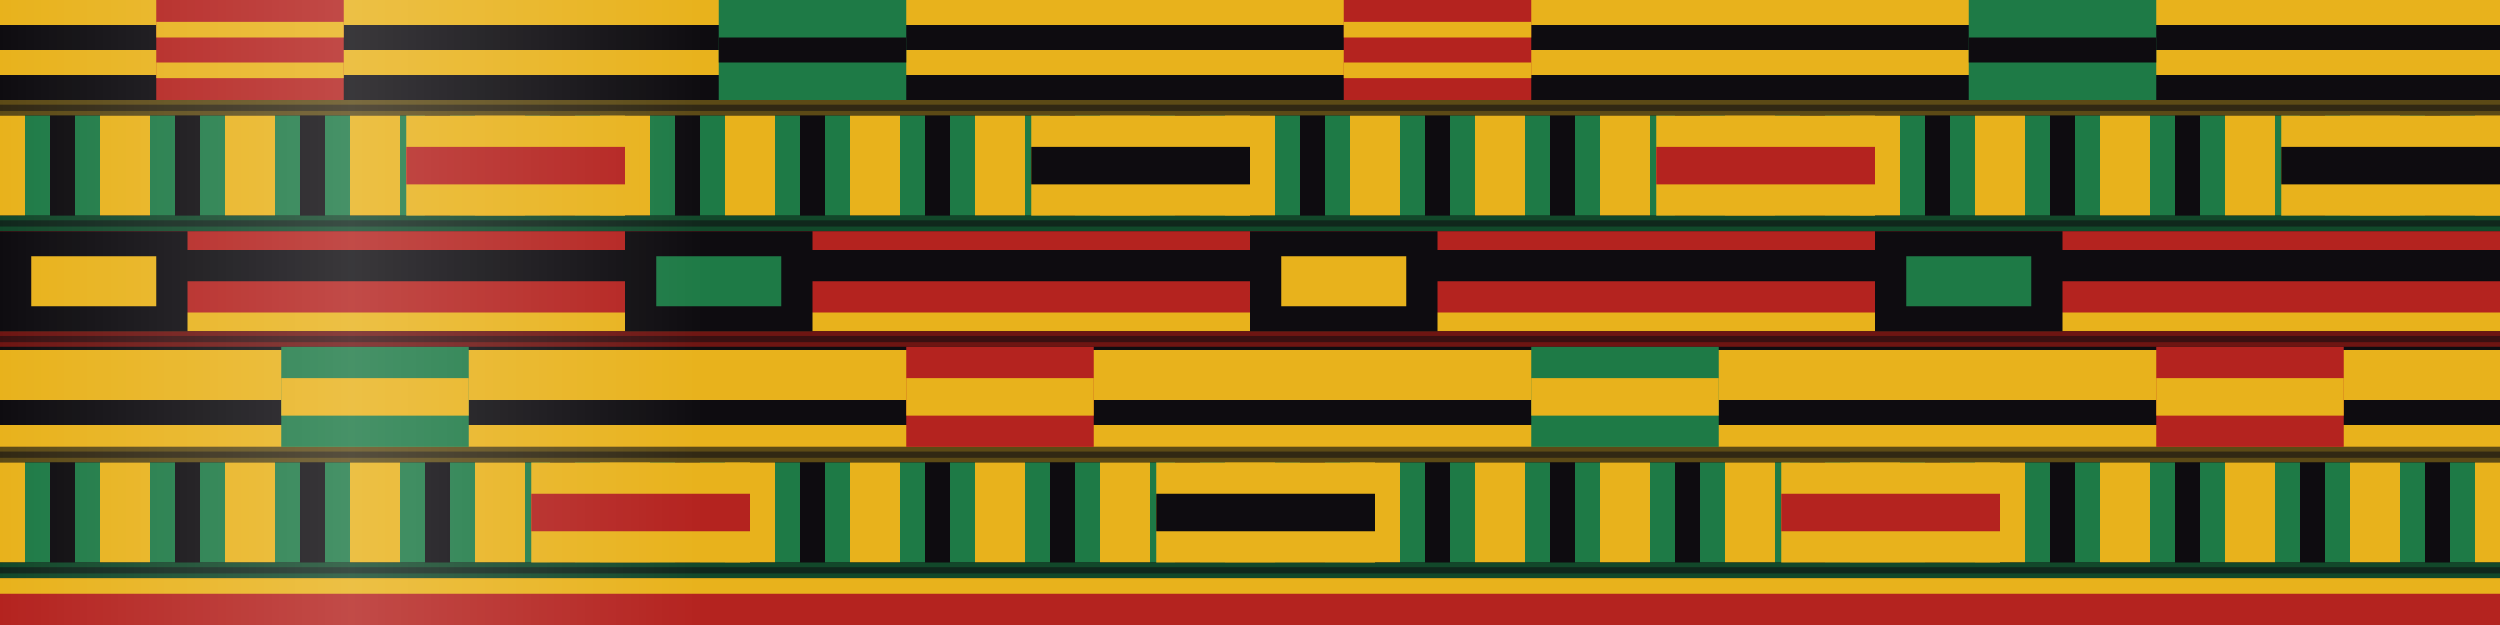
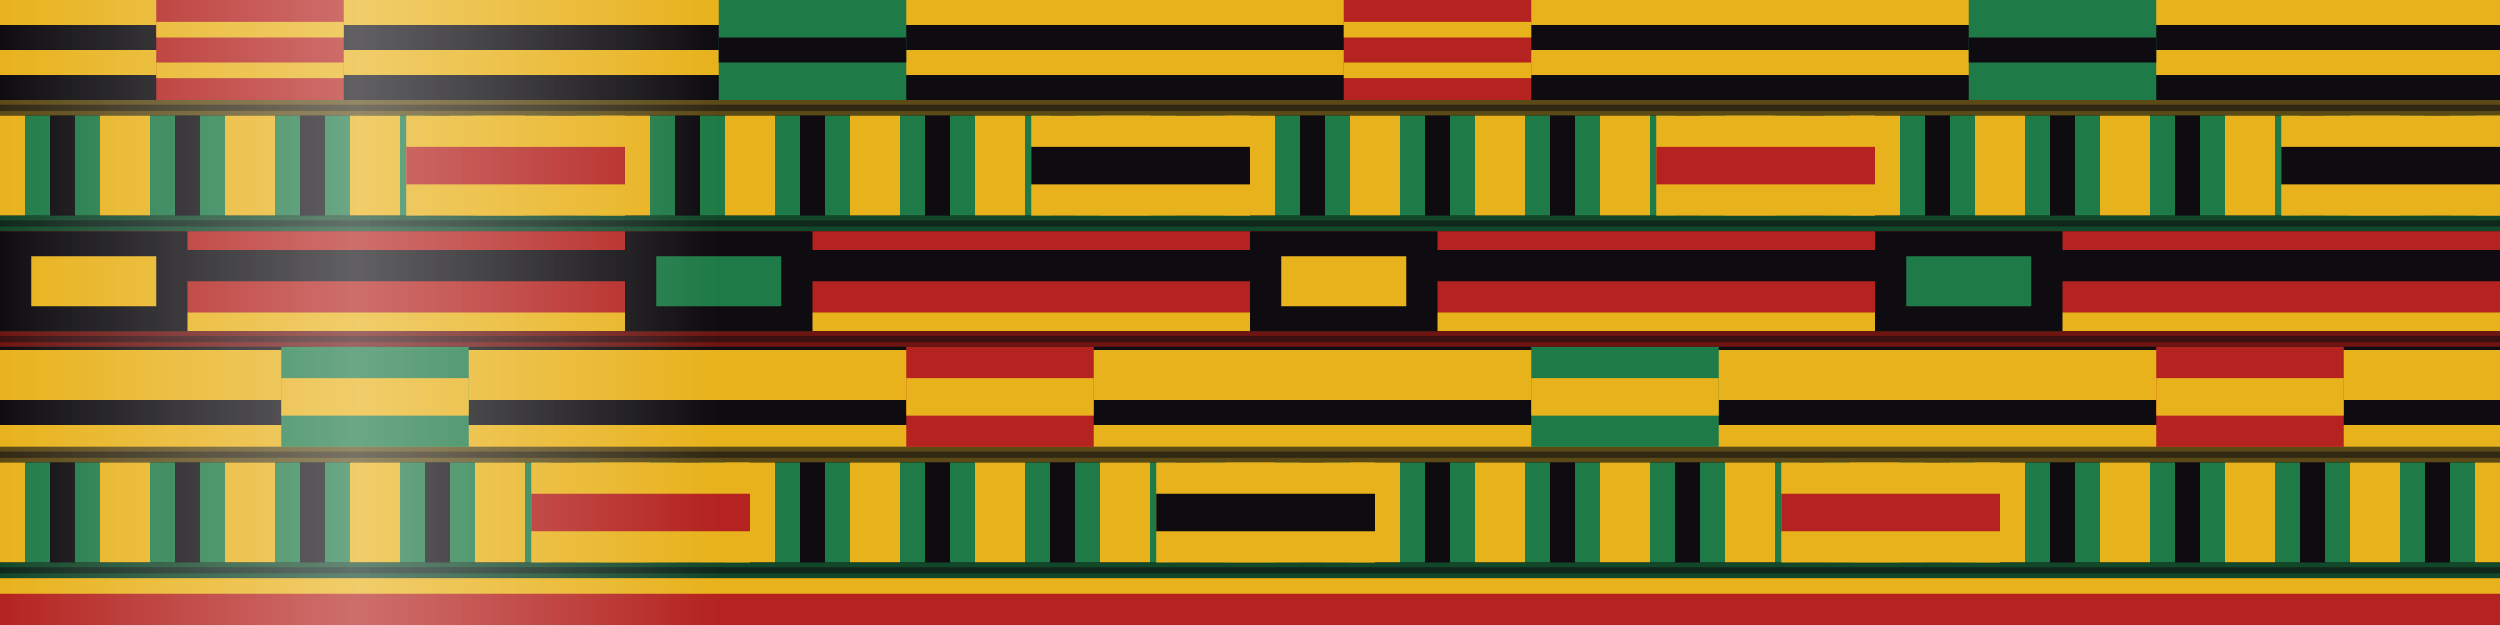
<svg xmlns="http://www.w3.org/2000/svg" viewBox="0 0 160 40" width="1600" height="400" role="presentation" preserveAspectRatio="xMidYMid slice">
  <style>
+     .sheen { animation: sweep 14s ease-in-out infinite }
+     @keyframes sweep { 0%,100% { transform: translateX(-46px) }
+                        50% { transform: translateX(206px) } }
+     .weft { animation: settle 11s ease-in-out infinite alternate;
+             transform-box: view-box; transform-origin: 80px 20px }
+     @keyframes settle { from { transform: skewY(-.35deg) scaleY(1) }
+                         to { transform: skewY(.35deg) scaleY(1.012) } }
+     @media (prefers-reduced-motion: reduce) { .sheen, .weft { animation: none } }
+   </style>
+   <defs>
+     <linearGradient id="kentesheen" x1="0" y1="0" x2="1" y2="0">
+       <stop offset="0%" stop-color="#fff" stop-opacity="0" />
+       <stop offset="50%" stop-color="#fff" stop-opacity=".2" />
+       <stop offset="100%" stop-color="#fff" stop-opacity="0" />
+     </linearGradient>
+   </defs>
+   <g class="weft">
+     <style>
    .sheen { animation: sweep 15s ease-in-out infinite }
    @keyframes sweep { 0%,100% { transform: translateX(-44.8px) }
                       50% { transform: translateX(169px) } }
    @media (prefers-reduced-motion: reduce) { .sheen { animation: none; opacity: 0 } }
  </style>
-   <defs>
-     <linearGradient id="sheenband" x1="0" y1="0" x2="1" y2="0">
-       <stop offset="0%" stop-color="#fff" stop-opacity="0" />
-       <stop offset="50%" stop-color="#fff" stop-opacity=".18" />
-       <stop offset="100%" stop-color="#fff" stop-opacity="0" />
-     </linearGradient>
-     <pattern id="warpA" width="8" height="8" patternUnits="userSpaceOnUse">
-       <rect width="8" height="8" fill="#0E0C10" />
-       <rect x="0" y="0" width="8" height="1.6" fill="#E8B21C" />
-       <rect x="0" y="3.2" width="8" height="1.6" fill="#E8B21C" />
-       <rect x="0" y="6.4" width="8" height="1.6" fill="#E8B21C" />
-     </pattern>
-     <pattern id="warpB" width="8" height="8" patternUnits="userSpaceOnUse">
-       <rect width="8" height="8" fill="#1E7A46" />
-       <rect x="0" y="0" width="1.6" height="8" fill="#E8B21C" />
-       <rect x="3.2" y="0" width="1.6" height="8" fill="#0E0C10" />
-       <rect x="6.4" y="0" width="1.6" height="8" fill="#E8B21C" />
-     </pattern>
-     <pattern id="warpC" width="8" height="8" patternUnits="userSpaceOnUse">
-       <rect width="8" height="8" fill="#B4231F" />
-       <rect x="0" y="0" width="8" height="2" fill="#0E0C10" />
-       <rect x="0" y="4" width="8" height="2" fill="#E8B21C" />
-     </pattern>
-   </defs>
-   <rect width="160" height="40" fill="#0E0C10" />
-   <g>
-     <rect x="0" y="0" width="160" height="6.4" fill="url(#warpA)" />
-     <rect x="0" y="6.4" width="160" height="1" fill="#5C4A16" />
-     <rect x="0" y="7.4" width="160" height="6.4" fill="url(#warpB)" />
-     <rect x="0" y="13.8" width="160" height="1" fill="#12482A" />
-     <rect x="0" y="14.8" width="160" height="6.4" fill="url(#warpC)" />
-     <rect x="0" y="21.2" width="160" height="1" fill="#6E1512" />
-     <rect x="0" y="22.2" width="160" height="6.4" fill="url(#warpA)" />
-     <rect x="0" y="28.6" width="160" height="1" fill="#5C4A16" />
-     <rect x="0" y="29.6" width="160" height="6.4" fill="url(#warpB)" />
-     <rect x="0" y="36" width="160" height="1" fill="#12482A" />
-     <rect x="0" y="37" width="160" height="3" fill="url(#warpC)" />
+     <defs>
+       <linearGradient id="sheenband" x1="0" y1="0" x2="1" y2="0">
+         <stop offset="0%" stop-color="#fff" stop-opacity="0" />
+         <stop offset="50%" stop-color="#fff" stop-opacity=".18" />
+         <stop offset="100%" stop-color="#fff" stop-opacity="0" />
+       </linearGradient>
+       <pattern id="warpA" width="8" height="8" patternUnits="userSpaceOnUse">
+         <rect width="8" height="8" fill="#0E0C10" />
+         <rect x="0" y="0" width="8" height="1.6" fill="#E8B21C" />
+         <rect x="0" y="3.2" width="8" height="1.6" fill="#E8B21C" />
+         <rect x="0" y="6.4" width="8" height="1.6" fill="#E8B21C" />
+       </pattern>
+       <pattern id="warpB" width="8" height="8" patternUnits="userSpaceOnUse">
+         <rect width="8" height="8" fill="#1E7A46" />
+         <rect x="0" y="0" width="1.6" height="8" fill="#E8B21C" />
+         <rect x="3.2" y="0" width="1.6" height="8" fill="#0E0C10" />
+         <rect x="6.4" y="0" width="1.6" height="8" fill="#E8B21C" />
+       </pattern>
+       <pattern id="warpC" width="8" height="8" patternUnits="userSpaceOnUse">
+         <rect width="8" height="8" fill="#B4231F" />
+         <rect x="0" y="0" width="8" height="2" fill="#0E0C10" />
+         <rect x="0" y="4" width="8" height="2" fill="#E8B21C" />
+       </pattern>
+     </defs>
+     <rect width="160" height="40" fill="#0E0C10" />
+     <g>
+       <rect x="0" y="0" width="160" height="6.4" fill="url(#warpA)" />
+       <rect x="0" y="6.4" width="160" height="1" fill="#5C4A16" />
+       <rect x="0" y="7.4" width="160" height="6.4" fill="url(#warpB)" />
+       <rect x="0" y="13.8" width="160" height="1" fill="#12482A" />
+       <rect x="0" y="14.8" width="160" height="6.4" fill="url(#warpC)" />
+       <rect x="0" y="21.2" width="160" height="1" fill="#6E1512" />
+       <rect x="0" y="22.2" width="160" height="6.4" fill="url(#warpA)" />
+       <rect x="0" y="28.6" width="160" height="1" fill="#5C4A16" />
+       <rect x="0" y="29.6" width="160" height="6.4" fill="url(#warpB)" />
+       <rect x="0" y="36" width="160" height="1" fill="#12482A" />
+       <rect x="0" y="37" width="160" height="3" fill="url(#warpC)" />
+     </g>
+     <g>
+       <rect x="10" y="0" width="12" height="6.4" fill="#B4231F" />
+       <rect x="10" y="1.4" width="12" height="1" fill="#E8B21C" />
+       <rect x="10" y="4" width="12" height="1" fill="#E8B21C" />
+       <rect x="46" y="0" width="12" height="6.4" fill="#1E7A46" />
+       <rect x="46" y="2.4" width="12" height="1.6" fill="#0E0C10" />
+       <rect x="86" y="0" width="12" height="6.4" fill="#B4231F" />
+       <rect x="86" y="1.4" width="12" height="1" fill="#E8B21C" />
+       <rect x="86" y="4" width="12" height="1" fill="#E8B21C" />
+       <rect x="126" y="0" width="12" height="6.4" fill="#1E7A46" />
+       <rect x="126" y="2.4" width="12" height="1.6" fill="#0E0C10" />
+       <rect x="26" y="7.4" width="14" height="6.4" fill="#E8B21C" />
+       <rect x="26" y="9.4" width="14" height="2.4" fill="#B4231F" />
+       <rect x="66" y="7.4" width="14" height="6.4" fill="#E8B21C" />
+       <rect x="66" y="9.4" width="14" height="2.4" fill="#0E0C10" />
+       <rect x="106" y="7.4" width="14" height="6.4" fill="#E8B21C" />
+       <rect x="106" y="9.4" width="14" height="2.4" fill="#B4231F" />
+       <rect x="146" y="7.4" width="14" height="6.4" fill="#E8B21C" />
+       <rect x="146" y="9.4" width="14" height="2.4" fill="#0E0C10" />
+       <rect x="0" y="14.8" width="12" height="6.4" fill="#0E0C10" />
+       <rect x="2" y="16.4" width="8" height="3.2" fill="#E8B21C" />
+       <rect x="40" y="14.8" width="12" height="6.4" fill="#0E0C10" />
+       <rect x="42" y="16.4" width="8" height="3.2" fill="#1E7A46" />
+       <rect x="80" y="14.8" width="12" height="6.4" fill="#0E0C10" />
+       <rect x="82" y="16.4" width="8" height="3.2" fill="#E8B21C" />
+       <rect x="120" y="14.8" width="12" height="6.4" fill="#0E0C10" />
+       <rect x="122" y="16.4" width="8" height="3.2" fill="#1E7A46" />
+       <rect x="18" y="22.2" width="12" height="6.4" fill="#1E7A46" />
+       <rect x="18" y="24.2" width="12" height="2.4" fill="#E8B21C" />
+       <rect x="58" y="22.2" width="12" height="6.4" fill="#B4231F" />
+       <rect x="58" y="24.2" width="12" height="2.4" fill="#E8B21C" />
+       <rect x="98" y="22.2" width="12" height="6.4" fill="#1E7A46" />
+       <rect x="98" y="24.2" width="12" height="2.4" fill="#E8B21C" />
+       <rect x="138" y="22.2" width="12" height="6.4" fill="#B4231F" />
+       <rect x="138" y="24.2" width="12" height="2.4" fill="#E8B21C" />
+       <rect x="34" y="29.6" width="14" height="6.4" fill="#E8B21C" />
+       <rect x="34" y="31.6" width="14" height="2.4" fill="#B4231F" />
+       <rect x="74" y="29.6" width="14" height="6.4" fill="#E8B21C" />
+       <rect x="74" y="31.6" width="14" height="2.4" fill="#0E0C10" />
+       <rect x="114" y="29.6" width="14" height="6.4" fill="#E8B21C" />
+       <rect x="114" y="31.6" width="14" height="2.4" fill="#B4231F" />
+     </g>
+     <g stroke="#0E0C10" stroke-width=".4" opacity=".55">
+       <path d="M0 6.9 L160 6.9" />
+       <path d="M0 14.3 L160 14.3" />
+       <path d="M0 21.7 L160 21.7" />
+       <path d="M0 29.1 L160 29.1" />
+       <path d="M0 36.5 L160 36.5" />
+     </g>
+     <rect class="sheen" x="0" y="0" width="45" height="40" fill="url(#sheenband)" />
  </g>
-   <g>
-     <rect x="10" y="0" width="12" height="6.4" fill="#B4231F" />
-     <rect x="10" y="1.4" width="12" height="1" fill="#E8B21C" />
-     <rect x="10" y="4" width="12" height="1" fill="#E8B21C" />
-     <rect x="46" y="0" width="12" height="6.4" fill="#1E7A46" />
-     <rect x="46" y="2.4" width="12" height="1.6" fill="#0E0C10" />
-     <rect x="86" y="0" width="12" height="6.4" fill="#B4231F" />
-     <rect x="86" y="1.4" width="12" height="1" fill="#E8B21C" />
-     <rect x="86" y="4" width="12" height="1" fill="#E8B21C" />
-     <rect x="126" y="0" width="12" height="6.4" fill="#1E7A46" />
-     <rect x="126" y="2.4" width="12" height="1.6" fill="#0E0C10" />
-     <rect x="26" y="7.4" width="14" height="6.4" fill="#E8B21C" />
-     <rect x="26" y="9.4" width="14" height="2.4" fill="#B4231F" />
-     <rect x="66" y="7.4" width="14" height="6.4" fill="#E8B21C" />
-     <rect x="66" y="9.4" width="14" height="2.4" fill="#0E0C10" />
-     <rect x="106" y="7.4" width="14" height="6.4" fill="#E8B21C" />
-     <rect x="106" y="9.4" width="14" height="2.4" fill="#B4231F" />
-     <rect x="146" y="7.4" width="14" height="6.4" fill="#E8B21C" />
-     <rect x="146" y="9.4" width="14" height="2.4" fill="#0E0C10" />
-     <rect x="0" y="14.8" width="12" height="6.4" fill="#0E0C10" />
-     <rect x="2" y="16.4" width="8" height="3.2" fill="#E8B21C" />
-     <rect x="40" y="14.8" width="12" height="6.4" fill="#0E0C10" />
-     <rect x="42" y="16.4" width="8" height="3.2" fill="#1E7A46" />
-     <rect x="80" y="14.8" width="12" height="6.4" fill="#0E0C10" />
-     <rect x="82" y="16.4" width="8" height="3.2" fill="#E8B21C" />
-     <rect x="120" y="14.8" width="12" height="6.4" fill="#0E0C10" />
-     <rect x="122" y="16.4" width="8" height="3.2" fill="#1E7A46" />
-     <rect x="18" y="22.2" width="12" height="6.4" fill="#1E7A46" />
-     <rect x="18" y="24.2" width="12" height="2.4" fill="#E8B21C" />
-     <rect x="58" y="22.2" width="12" height="6.4" fill="#B4231F" />
-     <rect x="58" y="24.2" width="12" height="2.4" fill="#E8B21C" />
-     <rect x="98" y="22.2" width="12" height="6.4" fill="#1E7A46" />
-     <rect x="98" y="24.2" width="12" height="2.4" fill="#E8B21C" />
-     <rect x="138" y="22.2" width="12" height="6.4" fill="#B4231F" />
-     <rect x="138" y="24.2" width="12" height="2.4" fill="#E8B21C" />
-     <rect x="34" y="29.6" width="14" height="6.4" fill="#E8B21C" />
-     <rect x="34" y="31.6" width="14" height="2.4" fill="#B4231F" />
-     <rect x="74" y="29.6" width="14" height="6.4" fill="#E8B21C" />
-     <rect x="74" y="31.6" width="14" height="2.4" fill="#0E0C10" />
-     <rect x="114" y="29.6" width="14" height="6.4" fill="#E8B21C" />
-     <rect x="114" y="31.6" width="14" height="2.4" fill="#B4231F" />
-   </g>
-   <g stroke="#0E0C10" stroke-width=".4" opacity=".55">
-     <path d="M0 6.9 L160 6.9" />
-     <path d="M0 14.3 L160 14.3" />
-     <path d="M0 21.7 L160 21.7" />
-     <path d="M0 29.1 L160 29.1" />
-     <path d="M0 36.5 L160 36.5" />
-   </g>
-   <rect class="sheen" x="0" y="0" width="45" height="40" fill="url(#sheenband)" />
+   <rect class="sheen" x="0" y="0" width="46" height="40" fill="url(#kentesheen)" />
</svg>
